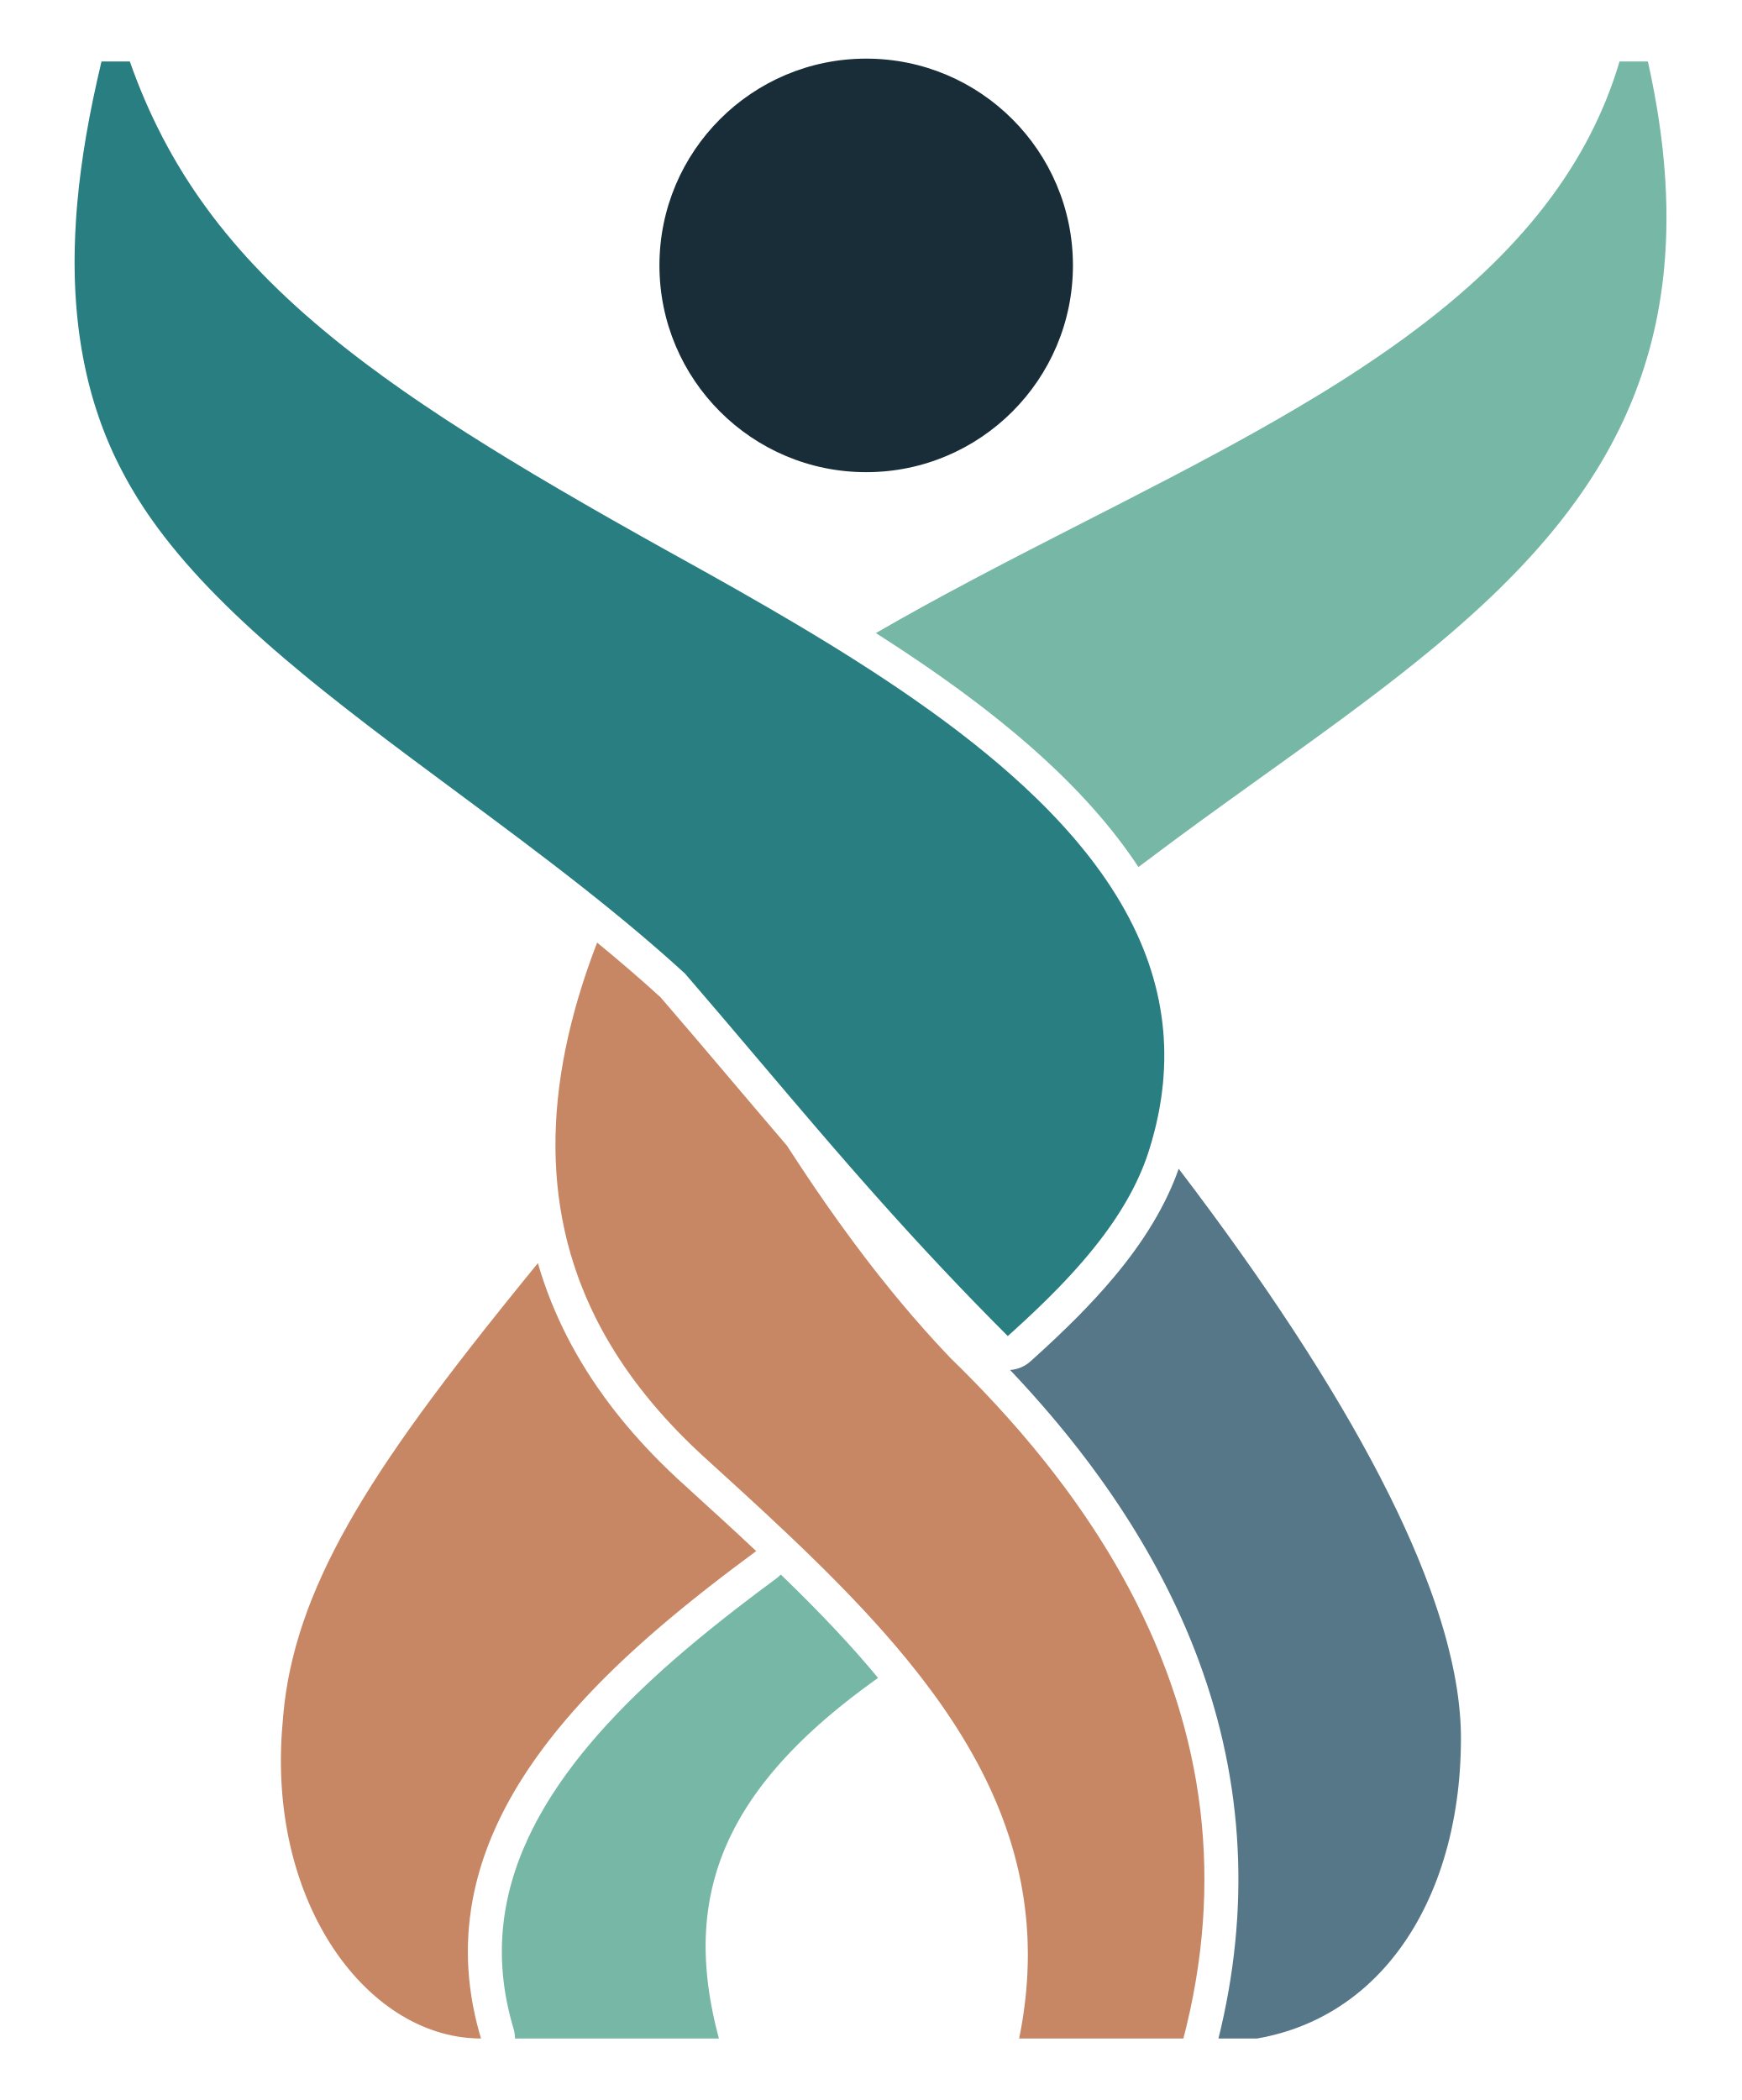
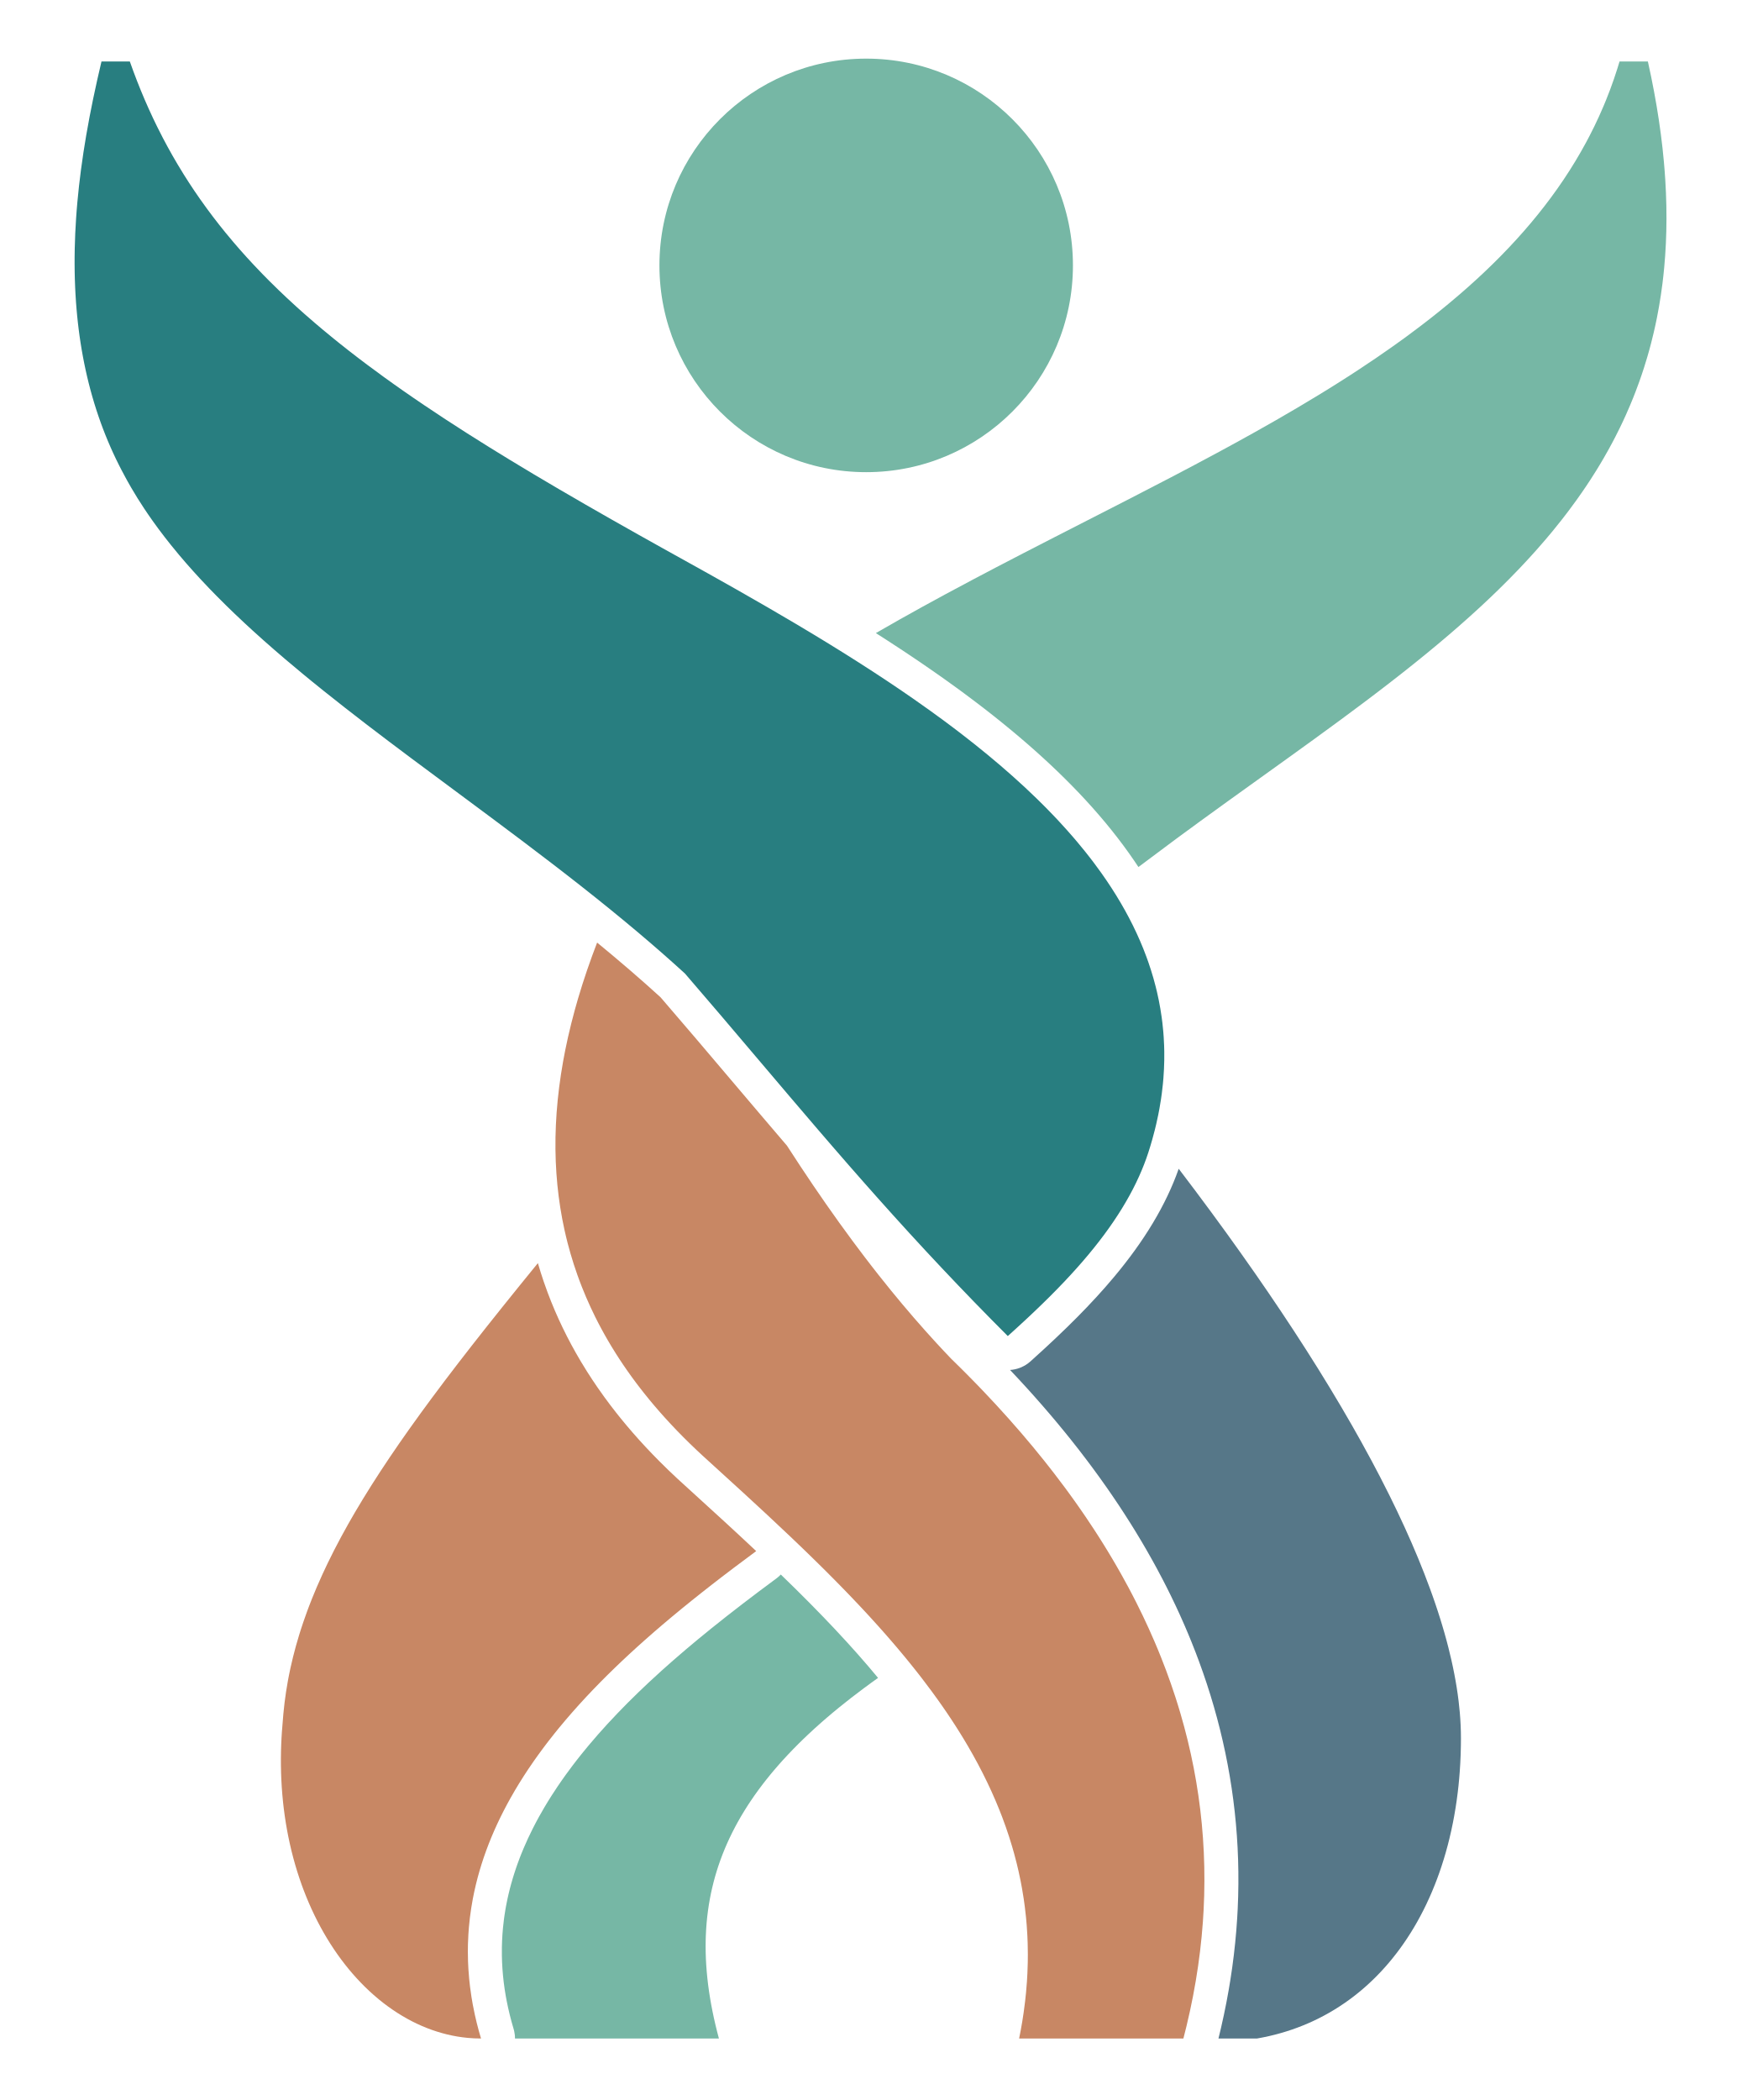
<svg xmlns="http://www.w3.org/2000/svg" width="340" height="410" viewBox="0 0 340 410" role="img" aria-labelledby="title">
  <g transform="translate(28 12) scale(1)">
    <g transform="translate(-11.5 0) scale(1.106)">
-       <circle cx="138" cy="36" r="36.5" fill="#192D38" />
+       <circle cx="138" cy="36" r="36.5" fill="#76B7A5" />
      <path fill="#76B7A5" d="M186.062 142.204 L192.655 137.28 L196.913 134.158 L201.759 130.649 L212.522 122.921 L217.214 119.533 L221.831 116.157 L225.801 113.204 L228.036 111.514 L230.246 109.819 L232.427 108.119 L234.58 106.412 L236.701 104.697 L238.79 102.971 L240.846 101.234 L242.364 99.923 L244.356 98.162 L246.31 96.386 L248.223 94.592 L249.632 93.235 L251.472 91.408 L253.268 89.561 L255.018 87.69 L256.3 86.271 L257.966 84.358 L259.183 82.905 L260.761 80.943 L261.909 79.453 L263.393 77.439 L264.469 75.908 L265.169 74.877 L265.855 73.837 L266.856 72.262 L267.504 71.2 L268.138 70.13 L269.059 68.506 L269.654 67.412 L270.233 66.308 L271.072 64.634 L271.611 63.505 L272.133 62.365 L272.885 60.636 L273.365 59.47 L273.828 58.292 L274.49 56.505 L274.909 55.299 L275.311 54.082 L275.879 52.233 L276.235 50.986 L276.572 49.726 L277.043 47.812 L277.333 46.52 L277.604 45.216 L277.973 43.234 L278.298 41.222 L278.579 39.179 L278.74 37.8 L278.881 36.406 L279.053 34.288 L279.178 32.138 L279.255 29.953 L279.284 27.735 L279.263 25.481 L279.192 23.192 L279.071 20.867 L278.961 19.297 L278.829 17.709 L278.587 15.297 L278.291 12.847 L277.943 10.358 L277.54 7.829 L277.082 5.261 L276.569 2.651 L276 0 L271 0 L270.615 1.259 L269.999 3.124 L269.338 4.962 L268.633 6.771 L268.139 7.963 L267.362 9.727 L266.542 11.466 L265.681 13.179 L265.084 14.307 L264.154 15.978 L263.185 17.625 L262.177 19.247 L261.131 20.847 L260.047 22.423 L258.925 23.977 L257.768 25.509 L256.575 27.02 L255.347 28.509 L254.085 29.979 L252.79 31.428 L251.461 32.858 L250.101 34.268 L248.709 35.66 L247.287 37.035 L245.835 38.391 L244.354 39.731 L242.844 41.054 L240.787 42.794 L239.214 44.08 L237.614 45.352 L235.988 46.609 L233.783 48.264 L232.664 49.082 L230.966 50.299 L228.087 52.3 L225.148 54.269 L223.358 55.436 L221.548 56.592 L219.719 57.739 L217.871 58.876 L214.125 61.125 L210.315 63.342 L206.445 65.532 L203.18 67.34 L199.882 69.132 L195.884 71.269 L191.848 73.392 L184.369 77.264 L171.297 83.953 L165.77 86.794 L160.939 89.303 L156.808 91.476 L152.009 94.042 L147.919 96.272 L143.857 98.536 L139.708 100.906 L141.799 102.249 L143.945 103.65 L146.073 105.065 L148.17 106.486 L150.256 107.93 L151.82 109.032 L153.852 110.493 L155.37 111.607 L157.37 113.106 L158.852 114.241 L160.333 115.398 L161.781 116.554 L163.667 118.097 L165.071 119.275 L166.474 120.48 L167.839 121.681 L169.183 122.893 L170.506 124.117 L171.806 125.352 L173.083 126.599 L174.335 127.859 L175.564 129.13 L176.767 130.415 L177.943 131.712 L179.093 133.023 L180.215 134.347 L181.308 135.685 L182.349 137.008 L183.382 138.373 L184.385 139.753 L185.356 141.147 Z " />
      <path fill="#287E80" d="M3 0 L8 0 L8.621 1.722 L9.266 3.42 L9.934 5.094 L10.627 6.745 L11.344 8.373 L12.085 9.98 L12.852 11.566 L13.844 13.519 L14.667 15.059 L15.514 16.58 L16.387 18.082 L17.515 19.935 L18.447 21.398 L19.404 22.845 L20.389 24.275 L21.656 26.041 L22.701 27.438 L23.772 28.821 L24.871 30.191 L26.283 31.885 L27.444 33.227 L28.633 34.557 L29.85 35.877 L31.411 37.513 L32.692 38.811 L34.334 40.421 L35.681 41.7 L37.405 43.29 L38.817 44.553 L40.625 46.125 L42.105 47.376 L43.997 48.934 L45.156 49.866 L46.727 51.106 L48.329 52.343 L49.962 53.578 L52.895 55.737 L54.615 56.969 L56.366 58.202 L58.15 59.436 L59.966 60.672 L63.695 63.149 L67.555 65.641 L71.549 68.15 L75.153 70.365 L79.401 72.923 L83.786 75.513 L88.311 78.141 L92.977 80.811 L97.786 83.528 L102.112 85.949 L110.081 90.38 L115.073 93.191 L120.614 96.366 L125.574 99.273 L128.312 100.91 L131.033 102.563 L133.734 104.233 L136.411 105.92 L139.062 107.625 L141.684 109.348 L144.272 111.09 L146.317 112.498 L149.337 114.633 L151.807 116.434 L153.267 117.525 L154.71 118.624 L157.075 120.473 L159.387 122.344 L161.643 124.237 L163.84 126.154 L165.974 128.094 L168.042 130.059 L169.25 131.25 L170.041 132.049 L171.206 133.255 L171.968 134.064 L173.455 135.695 L174.538 136.929 L175.244 137.757 L176.617 139.426 L177.611 140.689 L178.257 141.537 L179.507 143.246 L180.406 144.539 L181.273 145.843 L182.106 147.157 L182.905 148.482 L183.668 149.817 L184.396 151.163 L185.088 152.52 L185.742 153.888 L186.359 155.267 L186.937 156.657 L187.475 158.059 L187.812 159 L188.284 160.421 L188.715 161.853 L189.104 163.298 L189.34 164.267 L189.658 165.731 L189.932 167.207 L190.162 168.696 L190.291 169.695 L190.445 171.204 L190.523 172.217 L190.6 173.746 L190.625 174.773 L190.623 176.325 L190.572 177.888 L190.473 179.465 L190.379 180.524 L190.195 182.123 L190.045 183.196 L189.776 184.817 L189.568 185.906 L189.212 187.549 L188.945 188.653 L188.5 190.32 L188.173 191.438 L187.807 192.608 L187.446 193.665 L187.055 194.713 L186.635 195.751 L186.188 196.781 L185.643 197.947 L185.065 199.102 L184.454 200.244 L183.812 201.375 L183.142 202.494 L182.443 203.602 L181.626 204.833 L180.873 205.916 L179.999 207.12 L179.097 208.309 L178.17 209.483 L177.219 210.642 L176.139 211.913 L175.146 213.041 L174.024 214.277 L172.884 215.495 L171.613 216.813 L170.328 218.109 L169.032 219.383 L167.612 220.748 L166.188 222.086 L164.648 223.506 L163 225 L160.078 222.057 L156.986 218.893 L154.231 216.031 L151.307 212.948 L148.46 209.902 L145.682 206.887 L142.743 203.652 L139.867 200.443 L137.477 197.745 L134.906 194.816 L132.158 191.653 L129.437 188.496 L124.456 182.665 L112.32 168.371 L106 161 L103.936 159.134 L101.846 157.286 L99.733 155.454 L97.597 153.639 L95.442 151.839 L92.832 149.698 L90.199 147.578 L87.547 145.476 L85.324 143.738 L82.644 141.668 L77.257 137.571 L71.854 133.525 L57.568 122.912 L53.631 119.954 L49.75 117 L45.936 114.046 L42.199 111.088 L40.16 109.442 L38.551 108.122 L35.391 105.475 L33.46 103.814 L31.564 102.147 L29.706 100.475 L28.248 99.131 L26.462 97.445 L25.064 96.09 L23.356 94.388 L22.023 93.019 L20.4 91.299 L19.137 89.915 L17.907 88.524 L16.71 87.125 L15.263 85.364 L14.145 83.946 L13.064 82.519 L12.021 81.083 L11.264 79.999 L10.529 78.91 L9.354 77.082 L8.244 75.237 L7.61 74.122 L7.201 73.375 L6.55 72.155 L6.114 71.306 L5.553 70.17 L5.017 69.028 L4.63 68.169 L4.135 67.019 L3.663 65.865 L3.213 64.706 L2.891 63.834 L2.48 62.668 L2.09 61.499 L1.722 60.326 L1.375 59.151 L1.048 57.972 L0.742 56.791 L0.455 55.607 L0.188 54.422 L-0.061 53.234 L-0.29 52.045 L-0.502 50.855 L-0.695 49.664 L-0.871 48.472 L-1.03 47.279 L-1.172 46.086 L-1.297 44.893 L-1.406 43.7 L-1.5 42.507 L-1.595 41.017 L-1.654 39.827 L-1.708 38.34 L-1.735 37.153 L-1.75 35.671 L-1.746 34.488 L-1.724 33.013 L-1.636 30.368 L-1.488 27.74 L-1.383 26.288 L-1.261 24.842 L-0.971 21.973 L-0.625 19.135 L-0.187 16.055 L0.304 13.024 L0.892 9.778 L1.524 6.604 L2.248 3.252 Z " />
      <path fill="#567788" d="M207 349 L208.071 348.799 L209.127 348.573 L210.168 348.32 L211.195 348.042 L212.206 347.739 L213.203 347.411 L214.184 347.058 L215.15 346.682 L216.101 346.281 L217.037 345.856 L217.958 345.408 L218.863 344.937 L219.753 344.443 L220.627 343.927 L221.485 343.389 L222.536 342.685 L223.359 342.097 L224.167 341.489 L224.958 340.859 L225.734 340.209 L226.493 339.538 L227.236 338.848 L227.963 338.137 L228.849 337.222 L229.54 336.468 L230.214 335.696 L230.871 334.905 L231.67 333.891 L232.291 333.059 L232.894 332.21 L233.481 331.344 L234.191 330.238 L234.74 329.334 L235.272 328.414 L235.786 327.478 L236.406 326.286 L236.882 325.315 L237.453 324.08 L237.89 323.076 L238.412 321.801 L238.81 320.765 L239.191 319.715 L239.553 318.652 L239.982 317.305 L240.304 316.214 L240.683 314.831 L240.965 313.712 L241.293 312.296 L241.592 310.863 L241.811 309.704 L242.059 308.24 L242.237 307.058 L242.433 305.566 L242.57 304.361 L242.687 303.147 L242.786 301.924 L242.884 300.383 L242.952 298.829 L242.99 297.262 L243 296 L242.987 294.869 L242.948 293.726 L242.883 292.57 L242.793 291.404 L242.587 289.434 L242.43 288.237 L242.25 287.03 L242.045 285.812 L241.817 284.584 L241.566 283.346 L241.292 282.098 L240.786 279.997 L240.453 278.724 L240.098 277.442 L239.721 276.152 L239.324 274.853 L238.906 273.546 L238.468 272.231 L238.009 270.908 L237.531 269.578 L236.517 266.897 L235.429 264.188 L234.268 261.455 L233.037 258.698 L231.74 255.921 L230.378 253.124 L228.712 249.839 L227.22 247.007 L225.408 243.687 L223.798 240.83 L221.856 237.485 L219.85 234.131 L217.784 230.771 L215.661 227.408 L213.487 224.045 L211.265 220.686 L209 217.333 L206.696 213.989 L204.019 210.183 L201.645 206.869 L198.899 203.106 L196.125 199.373 L193.173 195.467 L192.718 196.705 L192.243 197.894 L191.738 199.067 L191.196 200.244 L190.636 201.385 L189.974 202.654 L189.351 203.779 L188.632 205.013 L187.875 206.243 L187.093 207.455 L186.286 208.648 L185.456 209.822 L184.597 210.99 L183.625 212.26 L182.728 213.389 L181.708 214.627 L180.211 216.372 L178.676 218.082 L176.996 219.877 L175.291 221.63 L173.457 223.449 L171.496 225.332 L169.422 227.268 L167.015 229.459 L166.559 229.83 L166.195 230.078 L165.814 230.299 L165.282 230.549 L164.728 230.746 L164.301 230.857 L163.868 230.937 L163.401 230.986 L164.909 232.593 L166.449 234.27 L167.608 235.558 L169.102 237.253 L170.581 238.971 L171.684 240.281 L173.103 242.004 L174.17 243.328 L175.553 245.084 L176.894 246.834 L177.903 248.182 L179.194 249.95 L180.468 251.744 L181.416 253.115 L182.626 254.911 L183.522 256.278 L184.691 258.11 L185.559 259.51 L186.661 261.342 L187.487 262.757 L188.535 264.607 L189.319 266.037 L190.309 267.905 L191.039 269.328 L191.761 270.78 L192.67 272.673 L193.347 274.14 L194.196 276.051 L194.828 277.533 L195.431 278.997 L196.194 280.934 L196.75 282.412 L197.469 284.417 L198.143 286.407 L198.78 288.408 L199.381 290.42 L199.944 292.442 L200.469 294.474 L200.956 296.516 L201.405 298.568 L201.815 300.63 L202.186 302.702 L202.518 304.784 L202.81 306.875 L203.061 308.976 L203.272 311.087 L203.442 313.206 L203.57 315.305 L203.658 317.443 L203.704 319.59 L203.708 321.745 L203.67 323.909 L203.589 326.081 L203.498 327.745 L203.341 329.932 L203.144 332.098 L202.901 334.3 L202.614 336.511 L202.282 338.73 L202 340.427 L201.59 342.659 L201.142 344.87 L200.643 347.117 L200.191 349 Z " />
      <path fill="#C88764" d="M90.499 155.54 L89.615 157.893 L88.714 160.443 L87.883 162.961 L87.123 165.447 L86.564 167.413 L85.927 169.843 L85.357 172.241 L84.854 174.608 L84.5 176.481 L84.116 178.793 L83.796 181.077 L83.541 183.33 L83.348 185.554 L83.219 187.749 L83.15 189.916 L83.143 192.054 L83.196 194.165 L83.309 196.247 L83.48 198.302 L83.709 200.331 L83.995 202.332 L84.337 204.307 L84.735 206.256 L85.001 207.412 L85.285 208.56 L85.803 210.452 L86.374 212.32 L86.998 214.162 L87.397 215.256 L87.814 216.341 L88.55 218.13 L89.336 219.895 L90.171 221.637 L90.696 222.67 L91.238 223.696 L91.796 224.713 L92.372 225.722 L92.965 226.723 L93.781 228.046 L94.412 229.028 L95.06 230.003 L95.723 230.97 L96.633 232.247 L97.333 233.196 L98.049 234.137 L98.781 235.071 L99.779 236.305 L100.546 237.222 L101.591 238.433 L102.392 239.332 L103.482 240.521 L104.598 241.697 L105.738 242.861 L106.903 244.013 L108.093 245.153 L109 246 L116.315 252.67 L120.496 256.531 L124.614 260.403 L126.827 262.521 L128.65 264.292 L130.453 266.067 L132.232 267.848 L133.988 269.636 L135.373 271.072 L137.08 272.873 L138.424 274.32 L140.076 276.138 L141.375 277.599 L142.651 279.067 L143.594 280.172 L144.83 281.652 L145.741 282.767 L146.934 284.261 L147.812 285.387 L149.522 287.654 L150.627 289.176 L151.437 290.324 L152.231 291.478 L153.007 292.637 L153.766 293.802 L154.507 294.973 L155.23 296.15 L155.934 297.334 L156.843 298.921 L157.718 300.521 L158.557 302.133 L159.36 303.758 L160.125 305.395 L160.852 307.046 L161.54 308.71 L162.03 309.967 L162.647 311.656 L163.222 313.36 L163.754 315.079 L164.125 316.378 L164.581 318.123 L164.893 319.443 L165.269 321.218 L165.52 322.559 L165.814 324.363 L166.002 325.727 L166.21 327.561 L166.334 328.948 L166.454 330.814 L166.51 332.225 L166.539 334.123 L166.526 335.56 L166.462 337.492 L166.378 338.954 L166.217 340.922 L166.059 342.411 L165.799 344.414 L165.566 345.931 L165.3 347.459 L165 349 L194 349 L194.541 346.848 L195.155 344.171 L195.702 341.507 L196.181 338.857 L196.595 336.221 L196.942 333.598 L197.224 330.989 L197.442 328.394 L197.569 326.328 L197.672 323.758 L197.711 321.201 L197.688 318.658 L197.602 316.129 L197.456 313.614 L197.249 311.112 L196.981 308.624 L196.654 306.15 L196.268 303.69 L195.824 301.243 L195.321 298.81 L194.762 296.39 L194.145 293.985 L193.473 291.593 L193.043 290.165 L192.593 288.741 L191.799 286.379 L190.951 284.031 L190.049 281.697 L189.483 280.303 L188.897 278.915 L187.879 276.611 L186.81 274.32 L185.689 272.044 L184.992 270.685 L184.277 269.33 L183.046 267.084 L182.283 265.743 L181.503 264.407 L180.705 263.075 L179.89 261.749 L179.058 260.428 L178.208 259.111 L176.754 256.928 L175.859 255.625 L174.948 254.327 L174.02 253.033 L173.076 251.745 L171.138 249.183 L169.474 247.063 L167.42 244.537 L165.303 242.031 L163.124 239.545 L160.886 237.079 L158.588 234.632 L157.417 233.416 L155.833 231.803 L154.628 230.598 L153 229 L151.659 227.586 L150.332 226.156 L148.496 224.128 L146.428 221.775 L144.392 219.385 L142.386 216.959 L140.165 214.189 L138.947 212.631 L137.74 211.062 L135.593 208.205 L133.245 204.987 L130.935 201.725 L128.661 198.421 L126.421 195.077 L124.015 191.391 L119.471 186.065 L107.967 172.513 L101.692 165.192 L99.123 162.883 L96.241 160.365 L93.31 157.873 Z " />
      <path fill="#C88764" d="M80.041 212.125 L76.863 216.035 L73.83 219.801 L70.899 223.479 L68.382 226.679 L65.948 229.816 L63.598 232.894 L61.333 235.917 L59.422 238.518 L57.319 241.445 L55.551 243.968 L53.851 246.457 L52.219 248.916 L50.656 251.345 L49.163 253.749 L47.74 256.127 L46.576 258.149 L45.285 260.488 L44.066 262.809 L42.92 265.115 L41.996 267.08 L40.986 269.361 L40.179 271.309 L39.672 272.605 L39.308 273.575 L38.621 275.513 L38.195 276.803 L37.891 277.77 L37.325 279.704 L36.817 281.638 L36.365 283.574 L36.096 284.866 L35.911 285.836 L35.585 287.781 L35.316 289.731 L35.107 291.69 L34.848 294.866 L34.78 295.976 L34.728 297.079 L34.693 298.176 L34.672 299.626 L34.675 300.705 L34.704 302.131 L34.744 303.192 L34.822 304.594 L34.927 305.981 L35.059 307.353 L35.176 308.372 L35.354 309.717 L35.557 311.046 L35.786 312.358 L35.974 313.332 L36.246 314.615 L36.541 315.881 L36.861 317.128 L37.204 318.358 L37.569 319.569 L37.957 320.762 L38.366 321.935 L38.687 322.802 L39.134 323.94 L39.601 325.059 L40.089 326.157 L40.596 327.233 L41.123 328.289 L41.668 329.323 L42.232 330.334 L42.814 331.324 L43.414 332.29 L44.031 333.234 L44.664 334.153 L45.314 335.049 L45.98 335.921 L46.661 336.768 L47.357 337.59 L48.068 338.387 L48.793 339.158 L49.532 339.902 L50.283 340.621 L51.048 341.312 L52.021 342.139 L52.813 342.769 L53.617 343.37 L54.431 343.944 L55.256 344.488 L56.091 345.004 L56.935 345.49 L57.789 345.947 L58.652 346.373 L59.523 346.768 L60.402 347.133 L61.288 347.466 L62.182 347.767 L63.082 348.037 L63.988 348.274 L64.9 348.478 L65.817 348.65 L66.74 348.787 L67.666 348.891 L68.831 348.973 L70 349 L69.598 347.598 L69.236 346.206 L68.914 344.822 L68.543 342.991 L68.31 341.628 L68.058 339.825 L67.911 338.483 L67.771 336.707 L67.708 335.386 L67.678 333.638 L67.695 332.337 L67.771 330.615 L67.866 329.335 L68.042 327.64 L68.275 325.961 L68.562 324.298 L68.813 323.06 L69.094 321.83 L69.403 320.61 L69.741 319.397 L70.107 318.193 L70.5 316.997 L70.92 315.81 L71.366 314.631 L71.838 313.46 L72.335 312.298 L72.856 311.144 L73.402 309.998 L73.971 308.86 L74.563 307.73 L75.178 306.609 L76.031 305.126 L76.695 304.023 L77.614 302.565 L78.325 301.481 L79.304 300.048 L80.06 298.983 L81.096 297.574 L81.892 296.527 L82.981 295.143 L83.816 294.114 L84.954 292.754 L86.117 291.408 L87.305 290.075 L88.517 288.756 L89.751 287.45 L91.006 286.158 L92.28 284.88 L93.573 283.614 L94.883 282.362 L96.208 281.123 L97.548 279.897 L98.901 278.684 L100.608 277.186 L101.986 276.002 L103.72 274.54 L105.465 273.098 L107.219 271.676 L108.98 270.273 L110.744 268.89 L112.508 267.526 L114.624 265.915 L118.583 262.958 L116.034 260.575 L113.018 257.788 L104.618 250.12 L103.038 248.623 L101.495 247.103 L100.27 245.853 L99.086 244.605 L97.927 243.341 L96.811 242.081 L95.703 240.786 L94.622 239.476 L93.811 238.46 L92.794 237.143 L91.771 235.763 L90.57 234.068 L89.612 232.649 L88.7 231.237 L87.619 229.475 L86.775 228.024 L85.963 226.556 L85.183 225.071 L84.436 223.568 L83.722 222.047 L83.041 220.508 L82.395 218.952 L81.772 217.345 L81.07 215.385 L80.539 213.771 Z " />
      <path fill="#76B7A5" d="M112 349 L111.683 347.786 L111.388 346.58 L111.115 345.383 L110.865 344.194 L110.638 343.013 L110.434 341.84 L110.253 340.675 L110.096 339.518 L109.962 338.368 L109.852 337.225 L109.766 336.09 L109.704 334.962 L109.666 333.84 L109.654 332.726 L109.666 331.617 L109.692 330.791 L109.748 329.693 L109.829 328.602 L109.936 327.517 L110.069 326.438 L110.228 325.365 L110.414 324.296 L110.626 323.233 L110.802 322.44 L111.06 321.386 L111.346 320.337 L111.659 319.292 L111.911 318.512 L112.272 317.475 L112.661 316.443 L113.078 315.415 L113.409 314.646 L113.875 313.625 L114.37 312.607 L114.893 311.593 L115.305 310.835 L115.879 309.826 L116.483 308.821 L117.116 307.818 L117.611 307.068 L118.296 306.07 L119.012 305.075 L119.758 304.082 L120.337 303.338 L121.137 302.349 L121.757 301.608 L122.61 300.622 L123.271 299.883 L124.179 298.9 L125.119 297.917 L126.091 296.936 L126.841 296.201 L127.869 295.221 L128.929 294.242 L130.023 293.264 L130.864 292.531 L132.014 291.553 L133.198 290.575 L135.35 288.864 L137.605 287.152 L138.94 286.172 L140.096 285.343 L138.407 283.334 L136.557 281.207 L134.654 279.088 L132.372 276.625 L130.365 274.52 L127.97 272.071 L125.521 269.627 L122.927 267.096 L122.606 267.41 L122.266 267.695 L118.936 270.178 L116.161 272.286 L113.391 274.437 L110.635 276.629 L108.243 278.583 L106.213 280.284 L103.875 282.298 L101.901 284.05 L99.641 286.124 L97.745 287.927 L95.89 289.753 L94.083 291.602 L92.327 293.473 L90.626 295.366 L88.984 297.281 L87.664 298.893 L86.895 299.867 L86.142 300.847 L84.928 302.49 L84.224 303.483 L83.539 304.48 L82.44 306.153 L81.808 307.164 L81.196 308.179 L80.224 309.88 L79.669 310.908 L79.136 311.94 L78.299 313.669 L77.526 315.412 L77.093 316.463 L76.818 317.167 L76.426 318.226 L76.178 318.935 L75.828 320.002 L75.608 320.717 L75.299 321.793 L75.107 322.513 L74.841 323.597 L74.679 324.323 L74.457 325.417 L74.324 326.15 L74.148 327.254 L74.045 327.993 L73.877 329.481 L73.784 330.605 L73.72 331.736 L73.685 332.875 L73.685 334.407 L73.72 335.565 L73.786 336.733 L73.883 337.909 L74.013 339.095 L74.175 340.292 L74.371 341.498 L74.521 342.309 L74.774 343.534 L75.062 344.769 L75.386 346.017 L75.794 347.441 L75.863 347.727 L75.96 348.307 L75.987 348.6 L76 349 Z " />
    </g>
  </g>
</svg>
